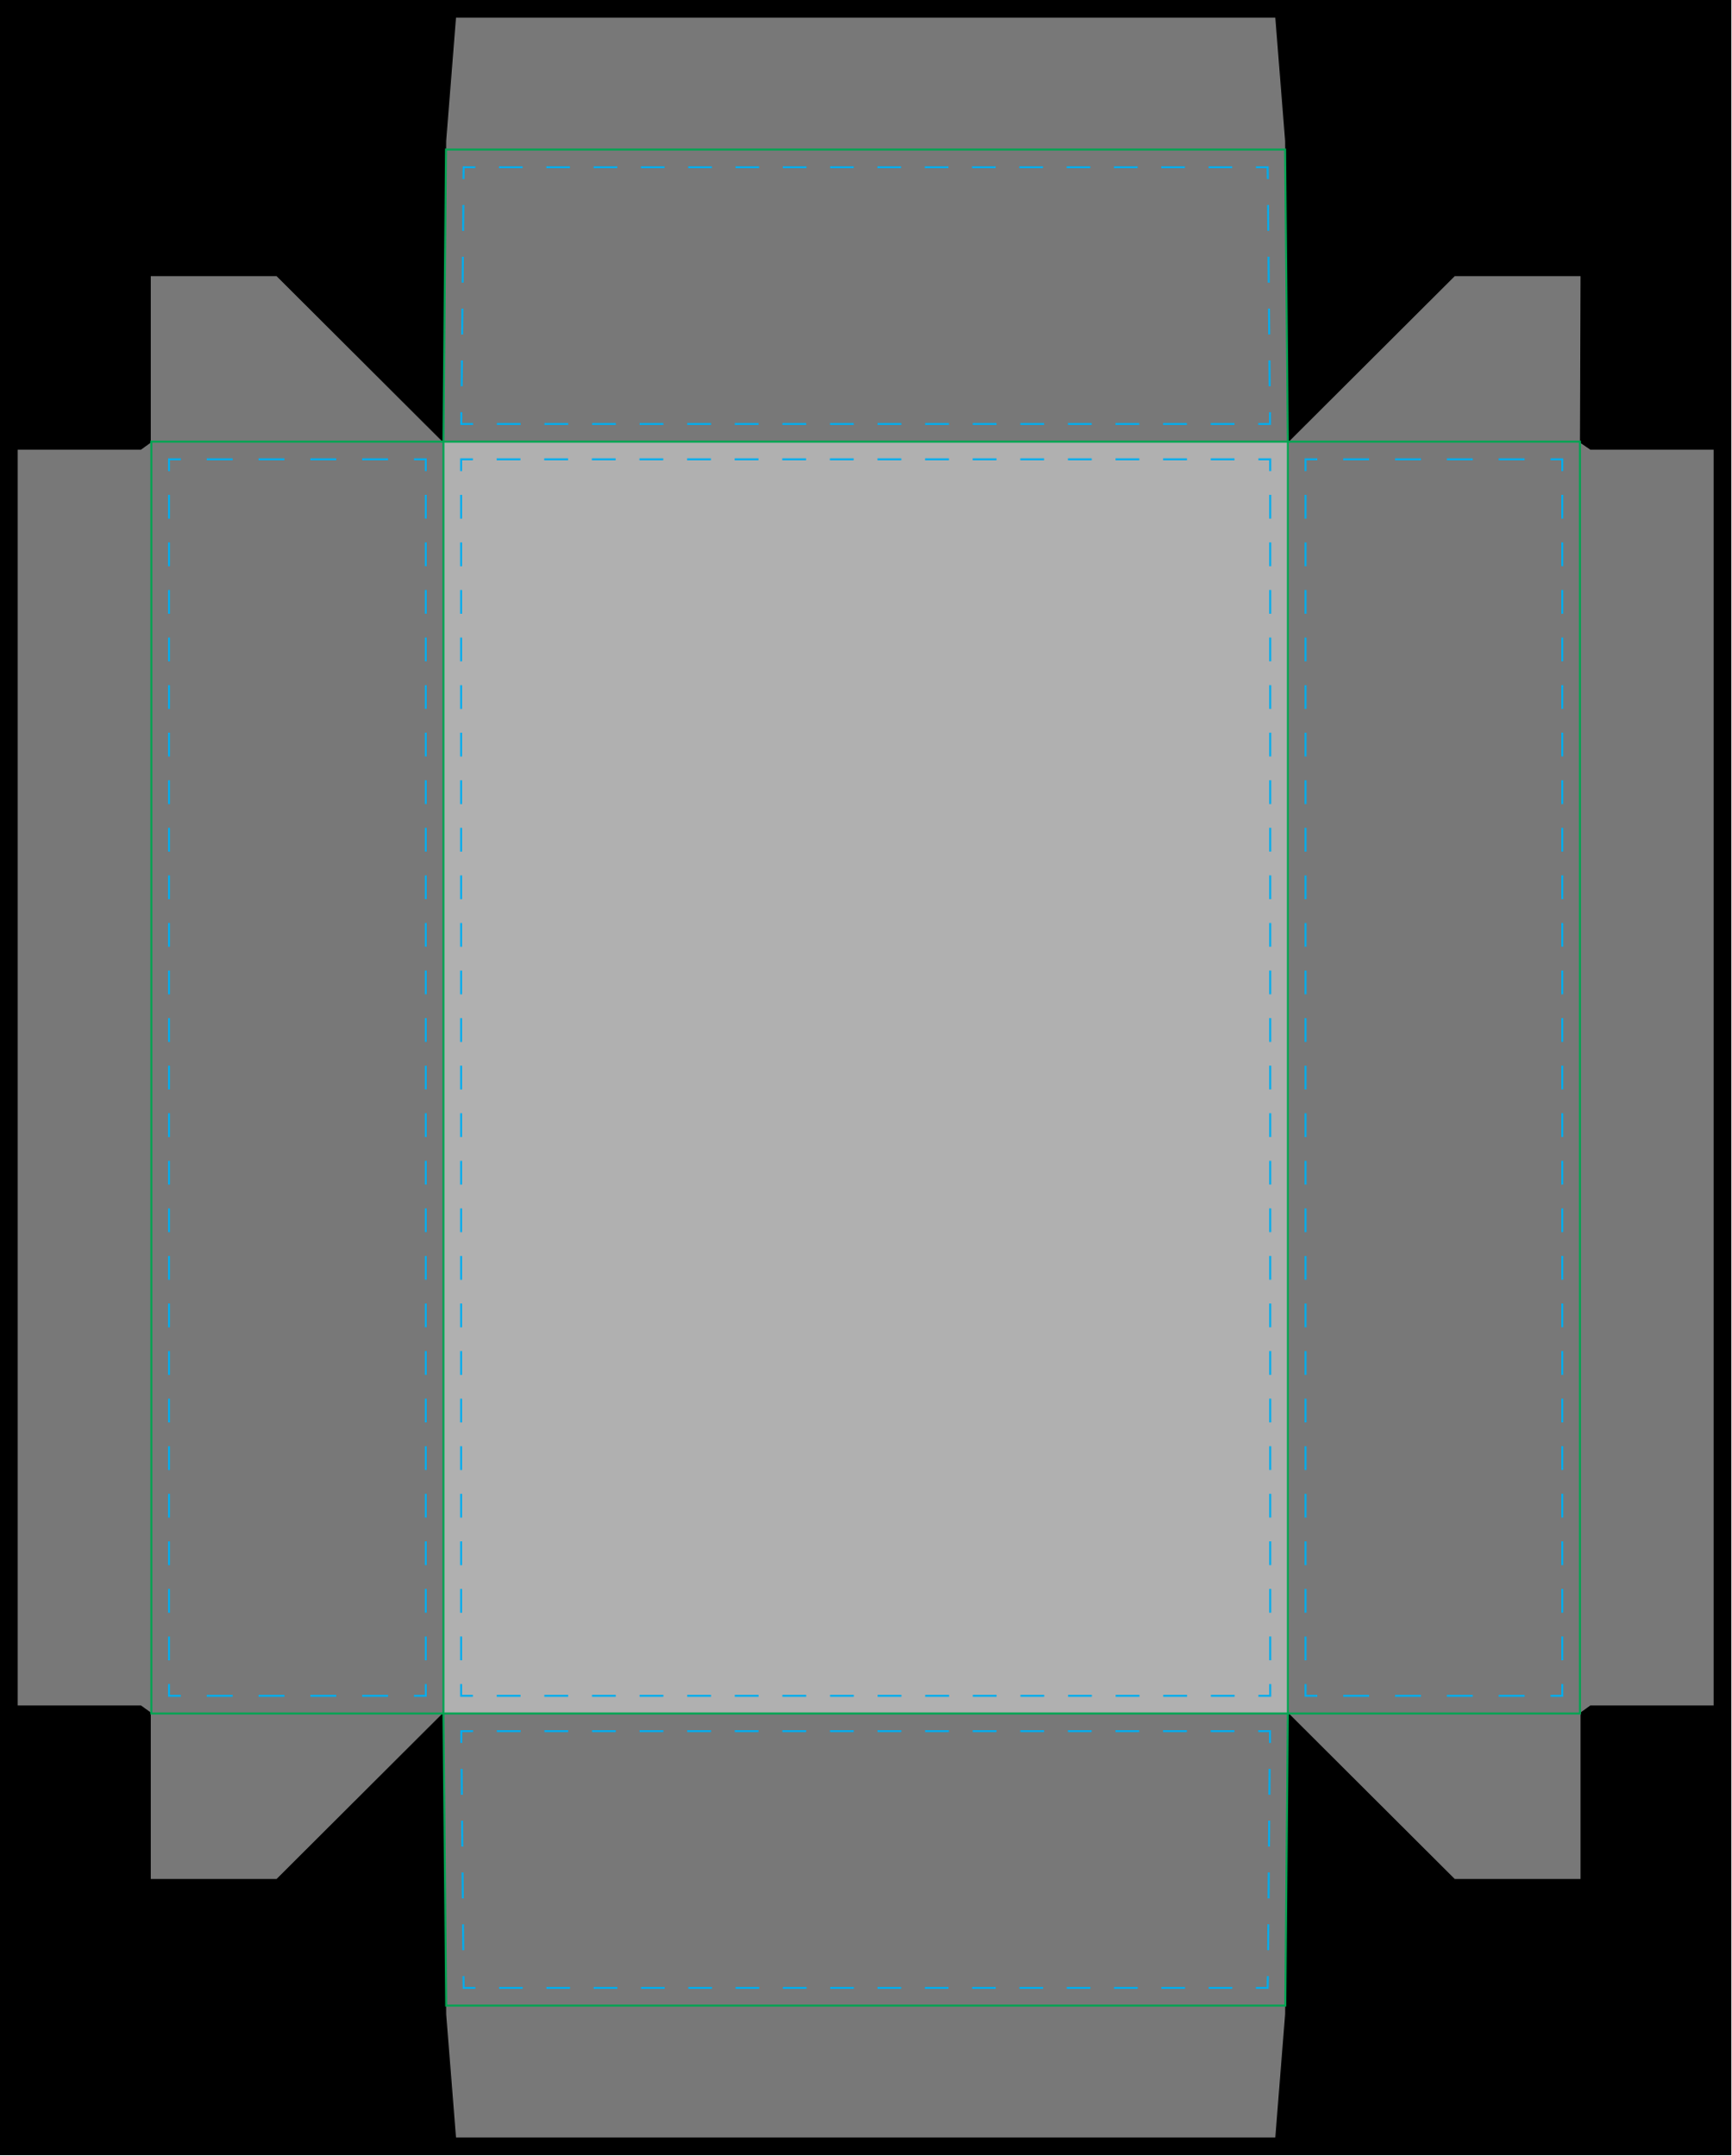
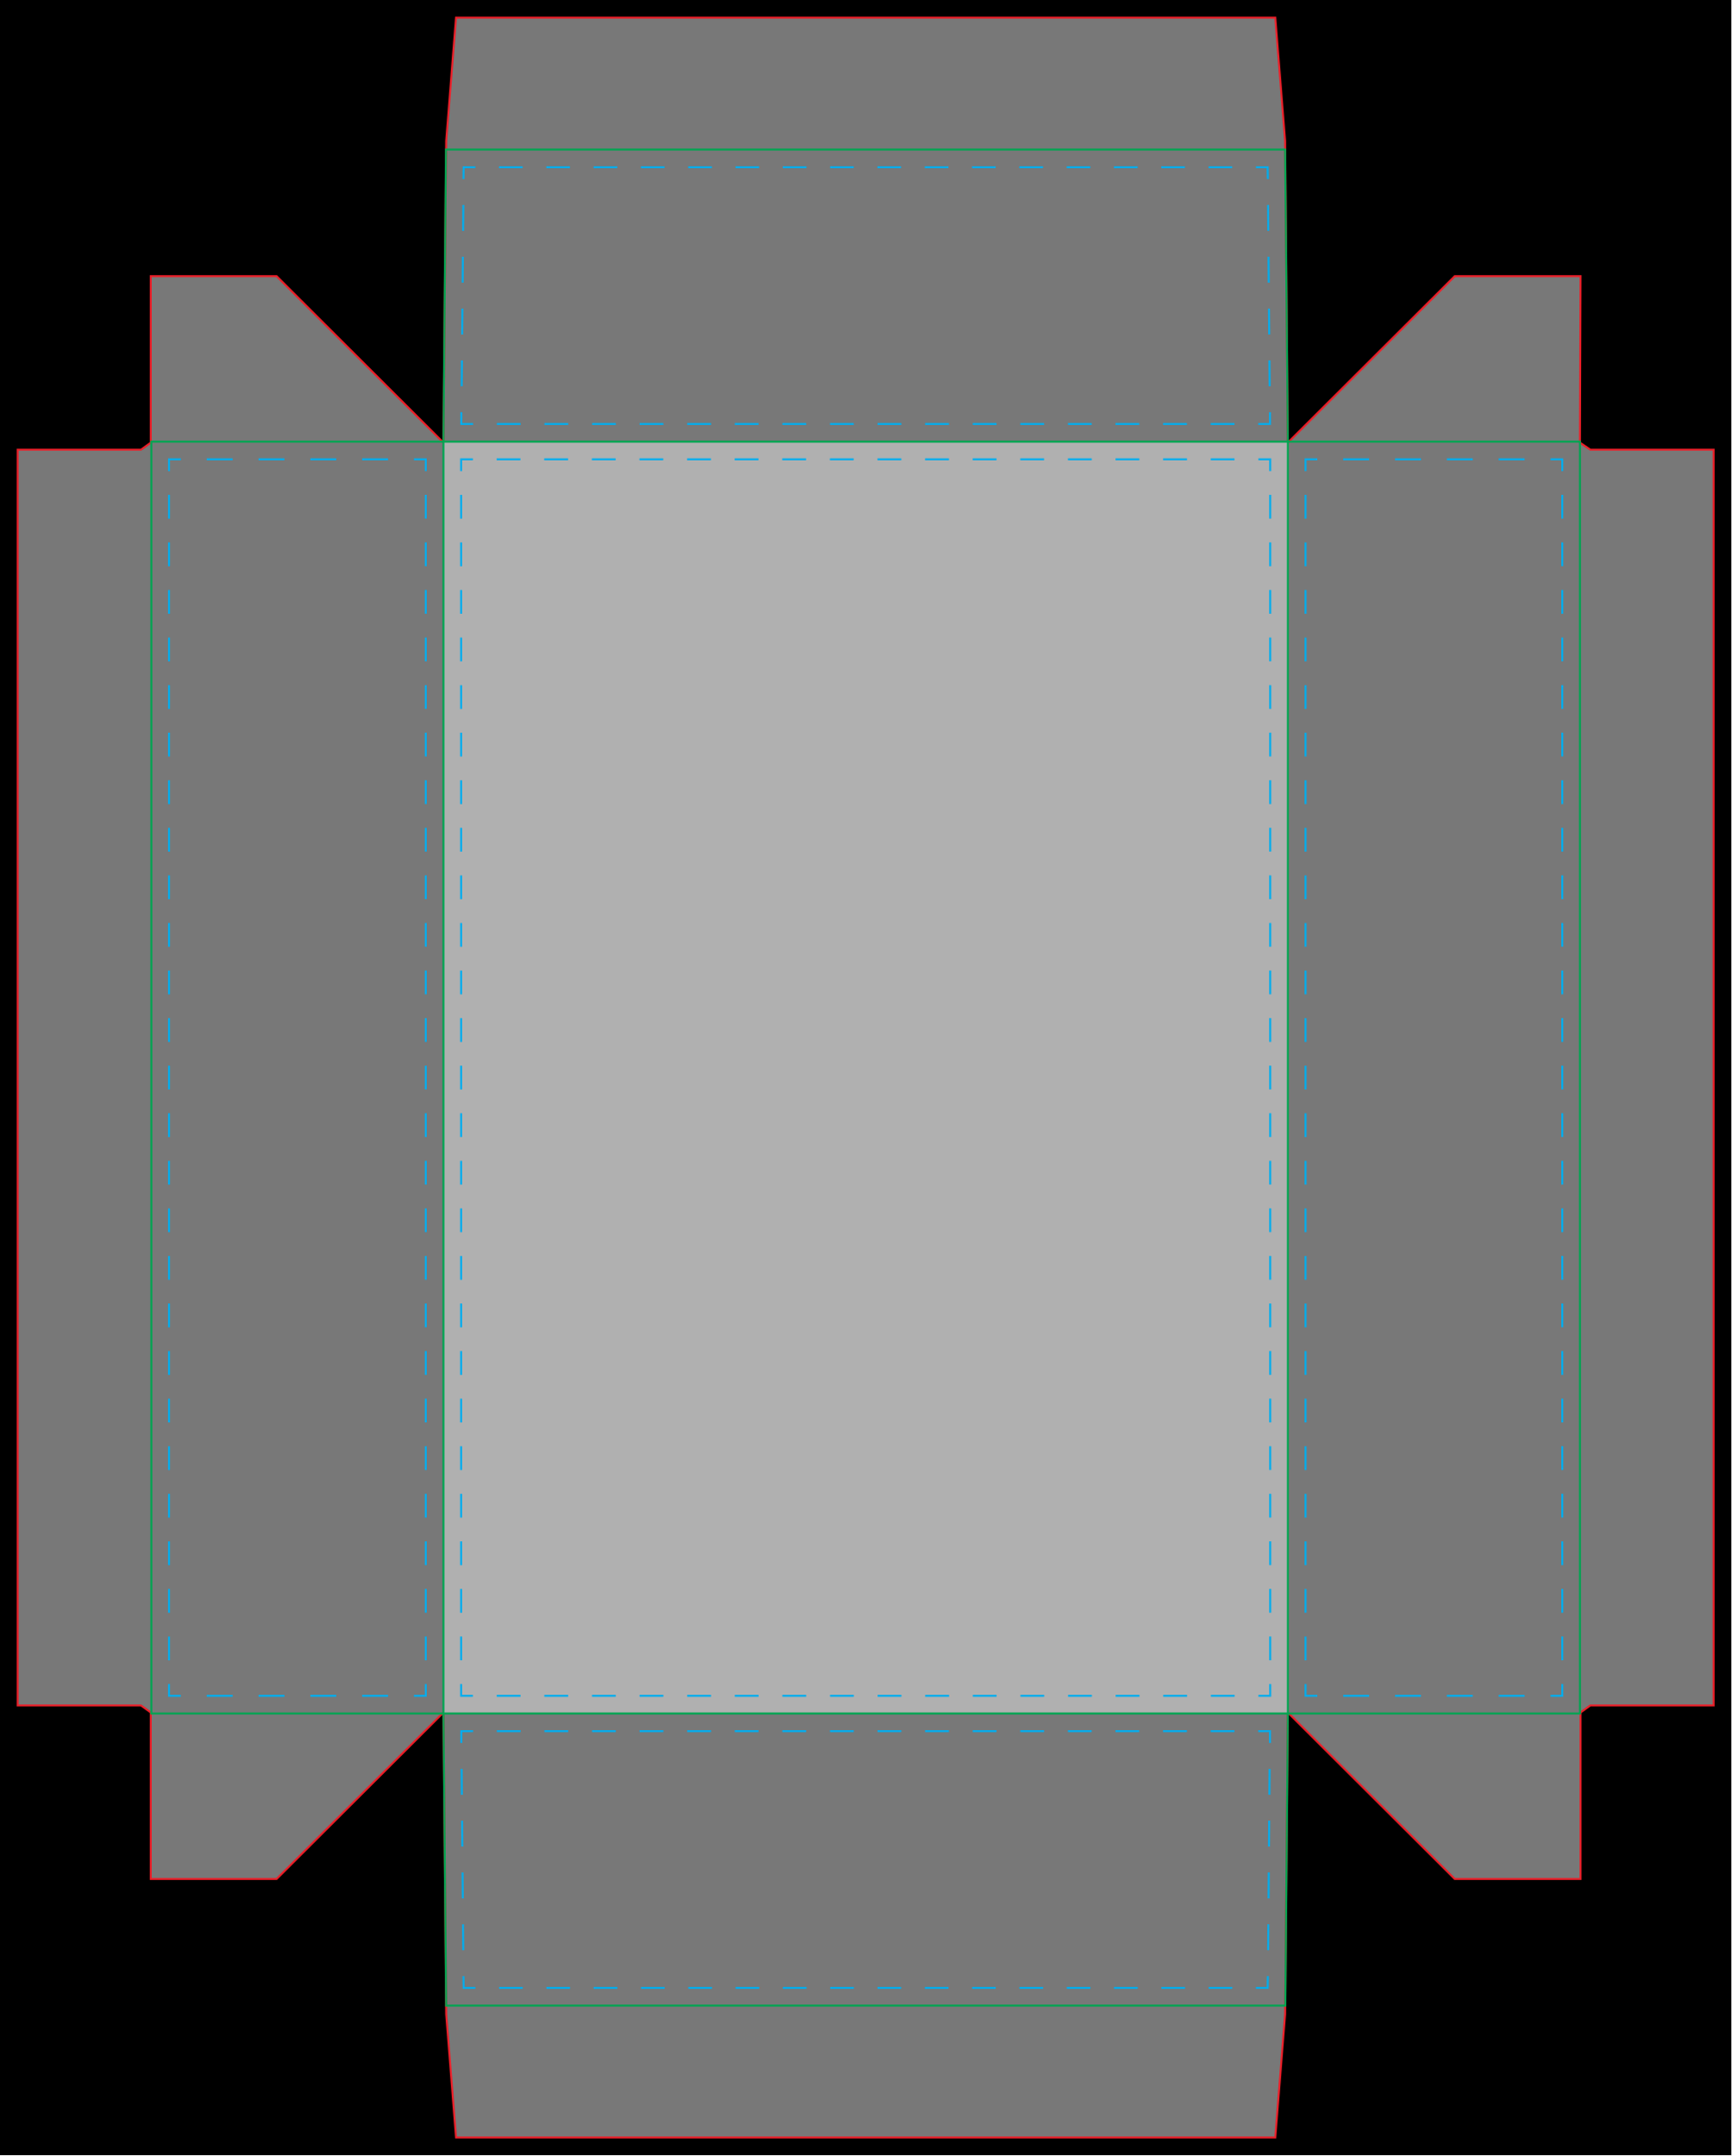
<svg xmlns="http://www.w3.org/2000/svg" version="1.1" id="Layer_1" x="0px" y="0px" viewBox="0 0 3675 4575" style="enable-background:new 0 0 882 1098;" xml:space="preserve" width="3675" height="4575">
  <defs id="defs167">
    <style type="text/css" id="style1">
	.st0{fill-opacity:1;}
	.st1{fill:#D0D1D2;}
	.st2{fill:#231F20;}
	.st3{font-family:'Arial-BoldMT';}
	.st4{font-size:9.091px;}
	.st5{fill-rule:evenodd;clip-rule:evenodd;}
	.st6{fill-rule:evenodd;clip-rule:evenodd;fill:#B7D333;}
	.st7{fill-rule:evenodd;clip-rule:evenodd;fill:#FFFFFF;}
	.st8{fill-rule:evenodd;clip-rule:evenodd;fill:#4D494A;}
	.st9{fill:#4D494A;}
	.st10{fill:#FFFFFF;}
	.st11{fill:none;stroke:#00A551;stroke-miterlimit:10;}
	.st12{fill:none;stroke:#00ADEE;stroke-miterlimit:10;}
	.st13{fill:none;stroke:#00ADEE;stroke-miterlimit:10;stroke-dasharray:12.118,12.118;}
	.st14{fill:none;stroke:#00ADEE;stroke-miterlimit:10;stroke-dasharray:12.127,12.127;}
	.st15{fill:none;stroke:#00ADEE;stroke-miterlimit:10;stroke-dasharray:13.199,13.199;}
	.st16{fill:none;stroke:#00ADEE;stroke-miterlimit:10;stroke-dasharray:13.199,13.199;}
	.st17{fill:none;stroke:#00ADEE;stroke-miterlimit:10;stroke-dasharray:12.05,12.05;}
	.st18{fill:none;stroke:#00ADEE;stroke-miterlimit:10;stroke-dasharray:12.122,12.122;}
	.st19{fill:none;stroke:#EC1E28;}
	.st20{font-family:'Arial-Black';}
	.st21{font-size:11.474px;}
	.st22{fill:#2BA6DE;}
	.st23{font-size:9.561px;}
	.st24{fill:#EC1E28;}
	.st25{fill:#929497;}
	.st26{fill:none;stroke:#2BA6DE;}
	.st27{fill:none;stroke:#2BA6DE;stroke-dasharray:11.701,8.776;}
	.st28{fill:none;stroke:#929497;}
</style>
  </defs>
  <g id="g1" transform="matrix(4.166667,0,0,4.166667,-1.47e-5,-1.83e-5)">
    <path class="st0" d="M 0,0 V 1098 H 882 V 0 Z" id="path1" />
  </g>
-   <polygon class="st19" points="227.3,71.7 232.3,9 649.7,9 654.7,71.7 654.7,71.7 656.1,225.5 741.1,140.7 805.2,140.7 804.9,225.5 810.2,229.1 873,229.1 873,868.9 810.2,868.9 805.2,872.5 805.2,957.3 741.1,957.3 656.1,872.5 654.7,1026.3 654.7,1026.3 649.7,1089 232.3,1089 227.3,1026.3 227.3,1026.3 225.9,872.5 140.9,957.3 76.8,957.3 76.8,872.5 71.8,868.9 9,868.9 9,229.1 71.8,229.1 76.8,225.5 76.8,140.7 140.9,140.7 225.9,225.5 227.3,71.7 " id="clipping" transform="matrix(4.166667,0,0,4.166667,-1.47e-5,-1.83e-5)" style="fill:#787878;fill-opacity:1;stroke:none" />
+   <path id="clipping" style="fill:#787878;stroke:#ec1e28;stroke-width:4.167" class="st19" d="M 947.083,298.75 967.917,37.5 h 1739.167 l 20.833,261.25 v 0 L 2733.75,939.583 3087.917,586.25 H 3355 l -1.25,353.333 22.083,15 H 3637.5 v 2665.833 h -261.667 l -20.833,15 V 3988.75 H 3087.917 L 2733.75,3635.417 2727.917,4276.25 v 0 l -20.833,261.25 H 967.917 l -20.833,-261.25 v 0 L 941.25,3635.417 587.083,3988.75 H 320 v -353.333 l -20.833,-15 H 37.5 V 954.583 h 261.667 l 20.833,-15 V 586.25 H 587.083 L 941.25,939.583 Z" />
  <rect x="941.25" y="937.5" class="st11" width="1792.5" height="2700" id="actualSize" style="stroke-width:4.167;stroke:none;fill:#b0b0b0;fill-opacity:1" />
  <g id="g142" transform="matrix(4.166667,0,0,4.166667,-1.47e-5,-1.83e-5)">
    <g id="g141">
      <polyline class="st12" points="240.9,864 234.9,864 234.9,858    " id="polyline138" />
      <line class="st13" x1="234.9" y1="845.9" x2="234.9" y2="246.1" id="line138" />
      <polyline class="st12" points="234.9,240 234.9,234 240.9,234    " id="polyline139" />
      <line class="st14" x1="253" y1="234" x2="635" y2="234" id="line139" />
      <polyline class="st12" points="641.1,234 647.1,234 647.1,240    " id="polyline140" />
      <line class="st13" x1="647.1" y1="252.1" x2="647.1" y2="851.9" id="line140" />
      <polyline class="st12" points="647.1,858 647.1,864 641.1,864    " id="polyline141" />
      <line class="st14" x1="629" y1="864" x2="247" y2="864" id="line141" />
    </g>
  </g>
  <rect x="2733.75" y="937.5" class="st11" width="620" height="2700" id="rect142" style="stroke-width:4.167" />
  <g id="g146" transform="matrix(4.166667,0,0,4.166667,-1.47e-5,-1.83e-5)">
    <g id="g145">
      <polyline class="st12" points="671.1,864 665.1,864 665.1,858    " id="polyline142" />
      <line class="st13" x1="665.1" y1="845.9" x2="665.1" y2="246.1" id="line142" />
      <polyline class="st12" points="665.1,240 665.1,234 671.1,234    " id="polyline143" />
      <line class="st15" x1="684.3" y1="234" x2="783.3" y2="234" id="line143" />
      <polyline class="st12" points="789.9,234 795.9,234 795.9,240    " id="polyline144" />
      <line class="st13" x1="795.9" y1="252.1" x2="795.9" y2="851.9" id="line144" />
      <polyline class="st12" points="795.9,858 795.9,864 789.9,864    " id="polyline145" />
      <line class="st15" x1="776.7" y1="864" x2="677.7" y2="864" id="line145" />
    </g>
  </g>
  <rect x="321.25" y="937.5" class="st11" width="620" height="2700" id="rect146" style="stroke-width:4.167" />
  <g id="g150" transform="matrix(4.166667,0,0,4.166667,-1.47e-5,-1.83e-5)">
    <g id="g149">
      <polyline class="st12" points="92.1,864 86.1,864 86.1,858    " id="polyline146" />
      <line class="st13" x1="86.1" y1="845.9" x2="86.1" y2="246.1" id="line146" />
      <polyline class="st12" points="86.1,240 86.1,234 92.1,234    " id="polyline147" />
      <line class="st15" x1="105.3" y1="234" x2="204.3" y2="234" id="line147" />
      <polyline class="st12" points="210.9,234 216.9,234 216.9,240    " id="polyline148" />
      <line class="st13" x1="216.9" y1="252.1" x2="216.9" y2="851.9" id="line148" />
      <polyline class="st12" points="216.9,858 216.9,864 210.9,864    " id="polyline149" />
      <line class="st15" x1="197.7" y1="864" x2="98.7" y2="864" id="line149" />
    </g>
  </g>
  <polygon class="st11" points="656.1,225 225.9,225 227.2,76.2 654.7,76.2 " id="polygon150" transform="matrix(4.166667,0,0,4.166667,-1.47e-5,-1.83e-5)" />
  <g id="g154" transform="matrix(4.166667,0,0,4.166667,-1.47e-5,-1.83e-5)">
    <g id="g153">
      <polyline class="st12" points="241,216 235,216 235,210    " id="polyline150" />
      <line class="st16" x1="235.2" y1="196.8" x2="236.1" y2="97.8" id="line150" />
      <polyline class="st12" points="236.1,91.2 236.2,85.2 242.2,85.2    " id="polyline151" />
      <line class="st17" x1="254.2" y1="85.2" x2="633.8" y2="85.2" id="line151" />
      <polyline class="st12" points="639.8,85.2 645.8,85.2 645.9,91.2    " id="polyline152" />
      <line class="st16" x1="646" y1="104.4" x2="646.9" y2="203.4" id="line152" />
      <polyline class="st12" points="647,210 647,216 641,216    " id="polyline153" />
      <line class="st18" x1="628.9" y1="216" x2="247" y2="216" id="line153" />
    </g>
  </g>
  <polygon class="st11" points="225.9,873 656.1,873 654.8,1021.8 227.3,1021.8 " id="polygon154" transform="matrix(4.166667,0,0,4.166667,-1.47e-5,-1.83e-5)" />
  <g id="g158" transform="matrix(4.166667,0,0,4.166667,-1.47e-5,-1.83e-5)">
    <g id="g157">
      <polyline class="st12" points="242.2,1012.8 236.2,1012.8 236.1,1006.8    " id="polyline154" />
      <line class="st16" x1="236" y1="993.6" x2="235.1" y2="894.6" id="line154" />
      <polyline class="st12" points="235,888 235,882 241,882    " id="polyline155" />
      <line class="st18" x1="253.1" y1="882" x2="635" y2="882" id="line155" />
      <polyline class="st12" points="641,882 647,882 647,888    " id="polyline156" />
      <line class="st16" x1="646.8" y1="901.2" x2="646" y2="1000.2" id="line156" />
      <polyline class="st12" points="645.9,1006.8 645.8,1012.8 639.8,1012.8    " id="polyline157" />
      <line class="st17" x1="627.8" y1="1012.8" x2="248.2" y2="1012.8" id="line157" />
    </g>
  </g>
</svg>
